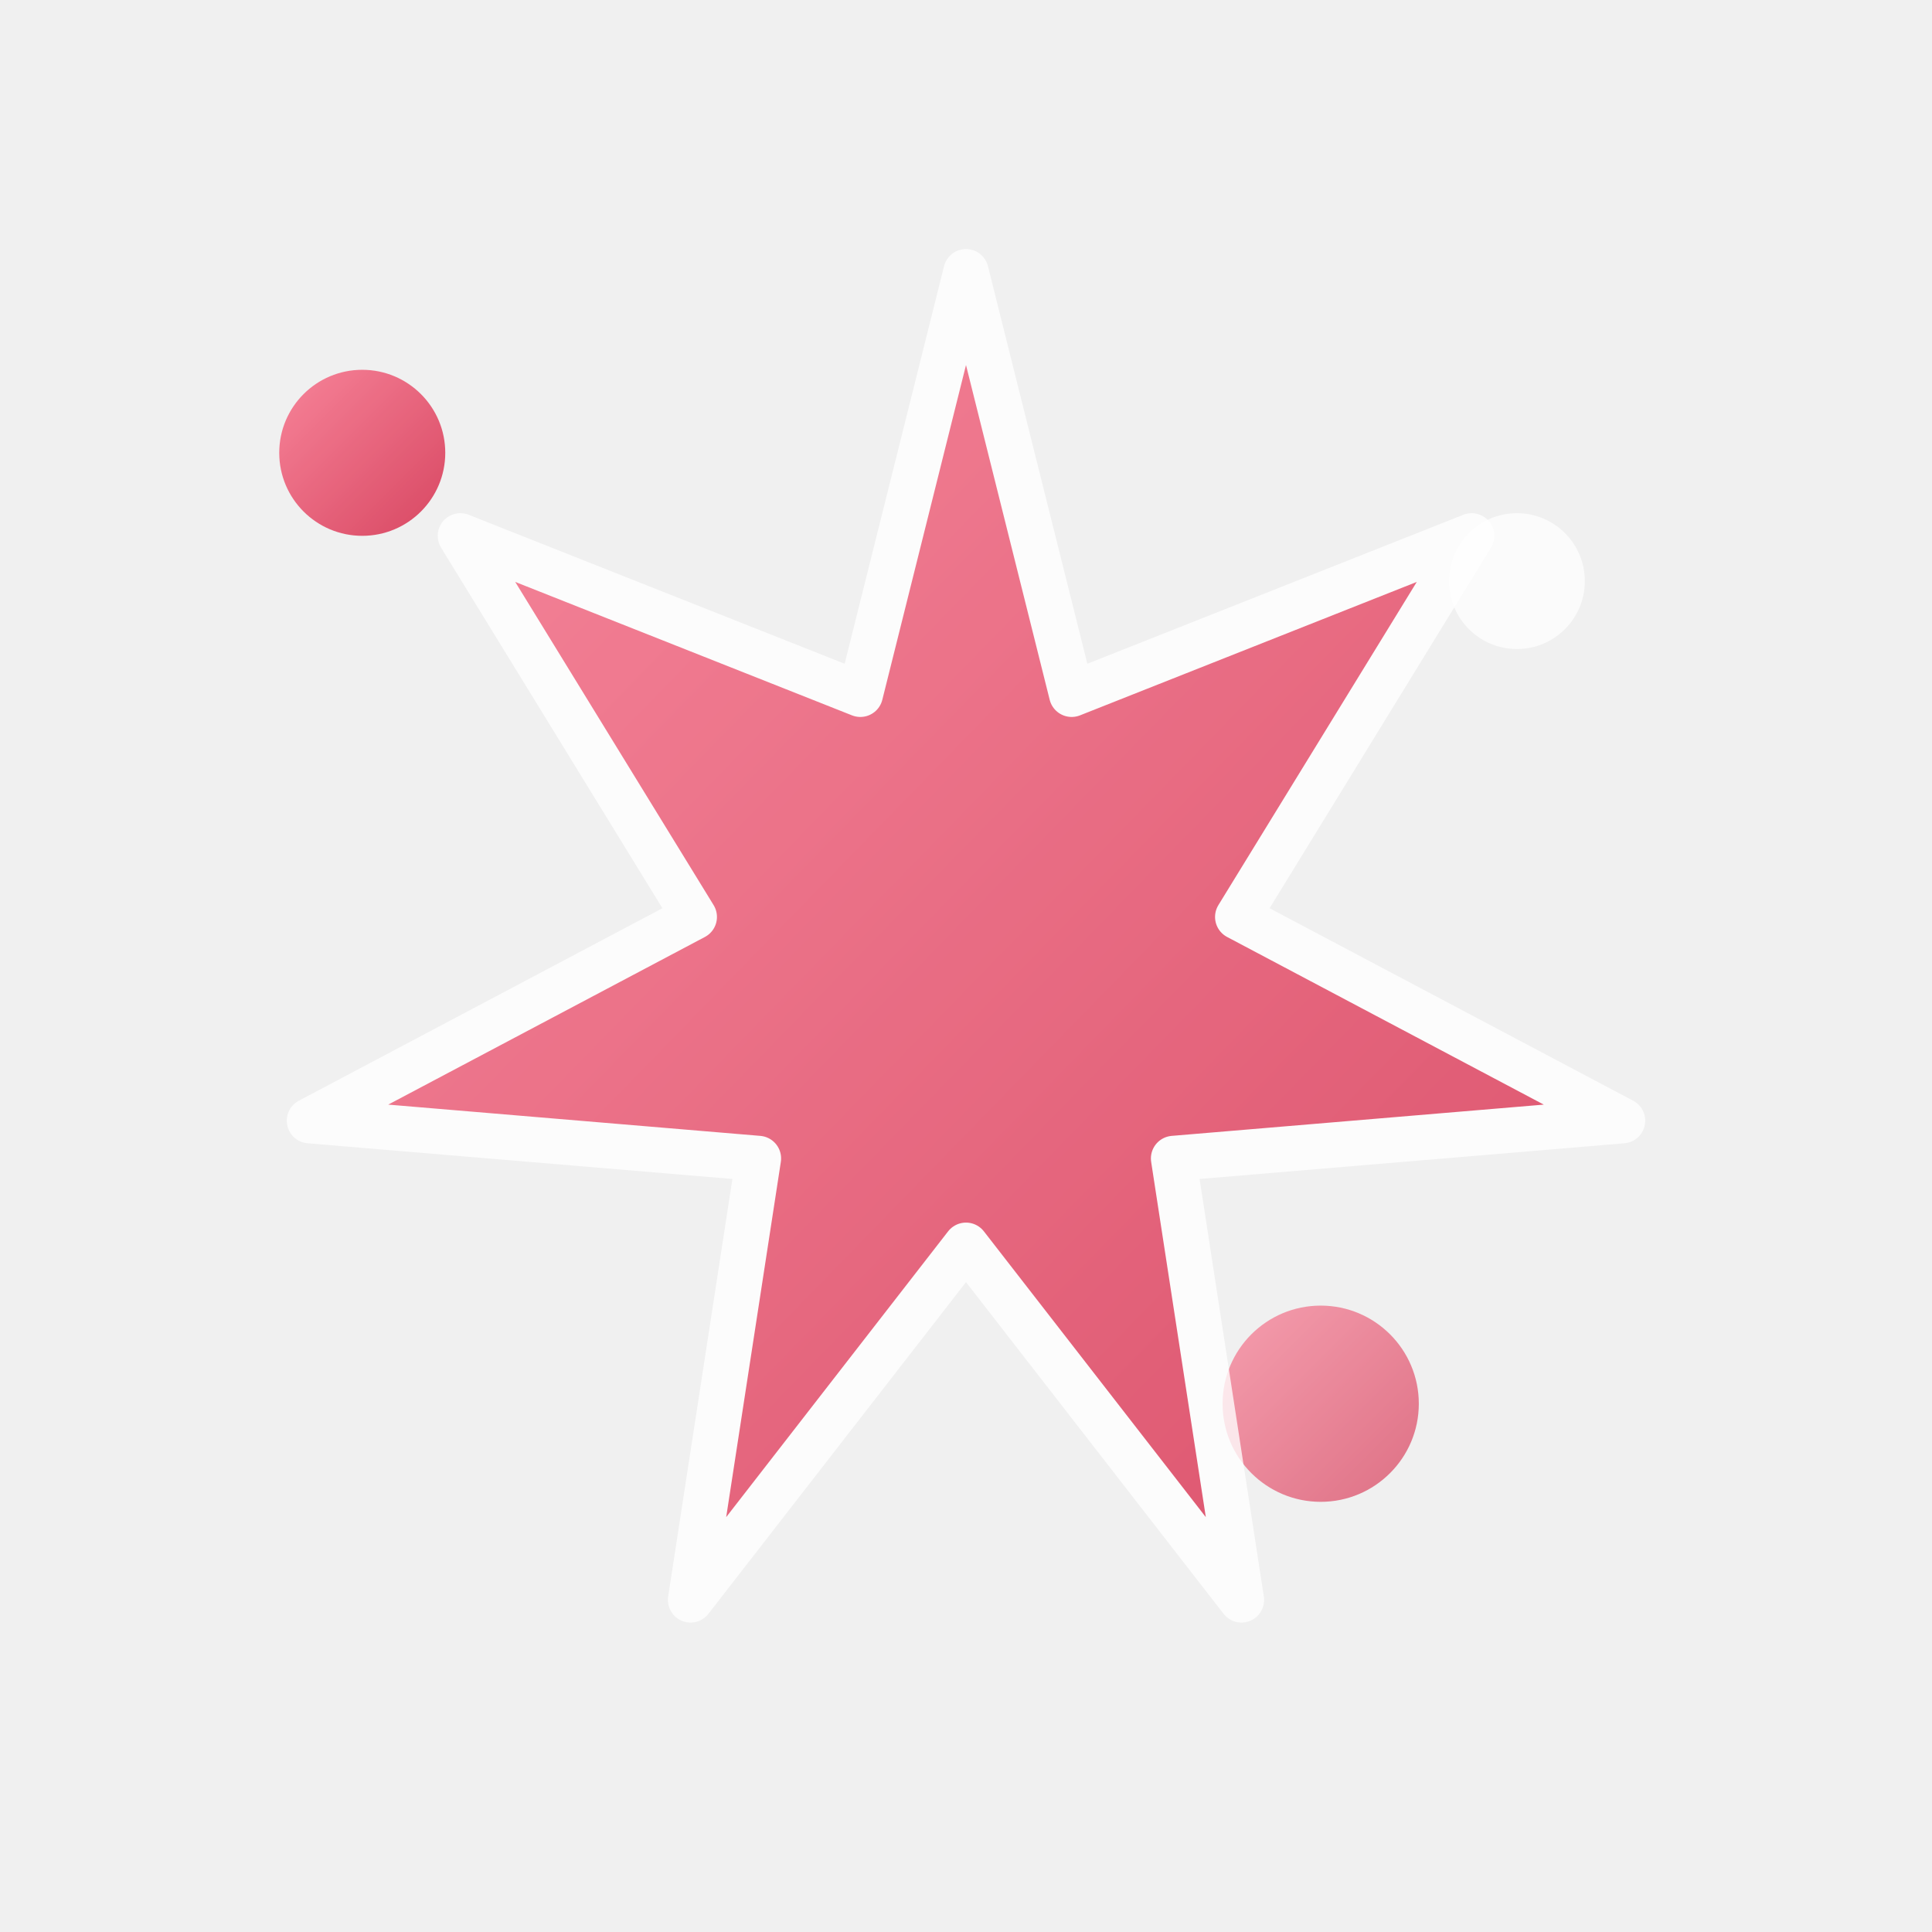
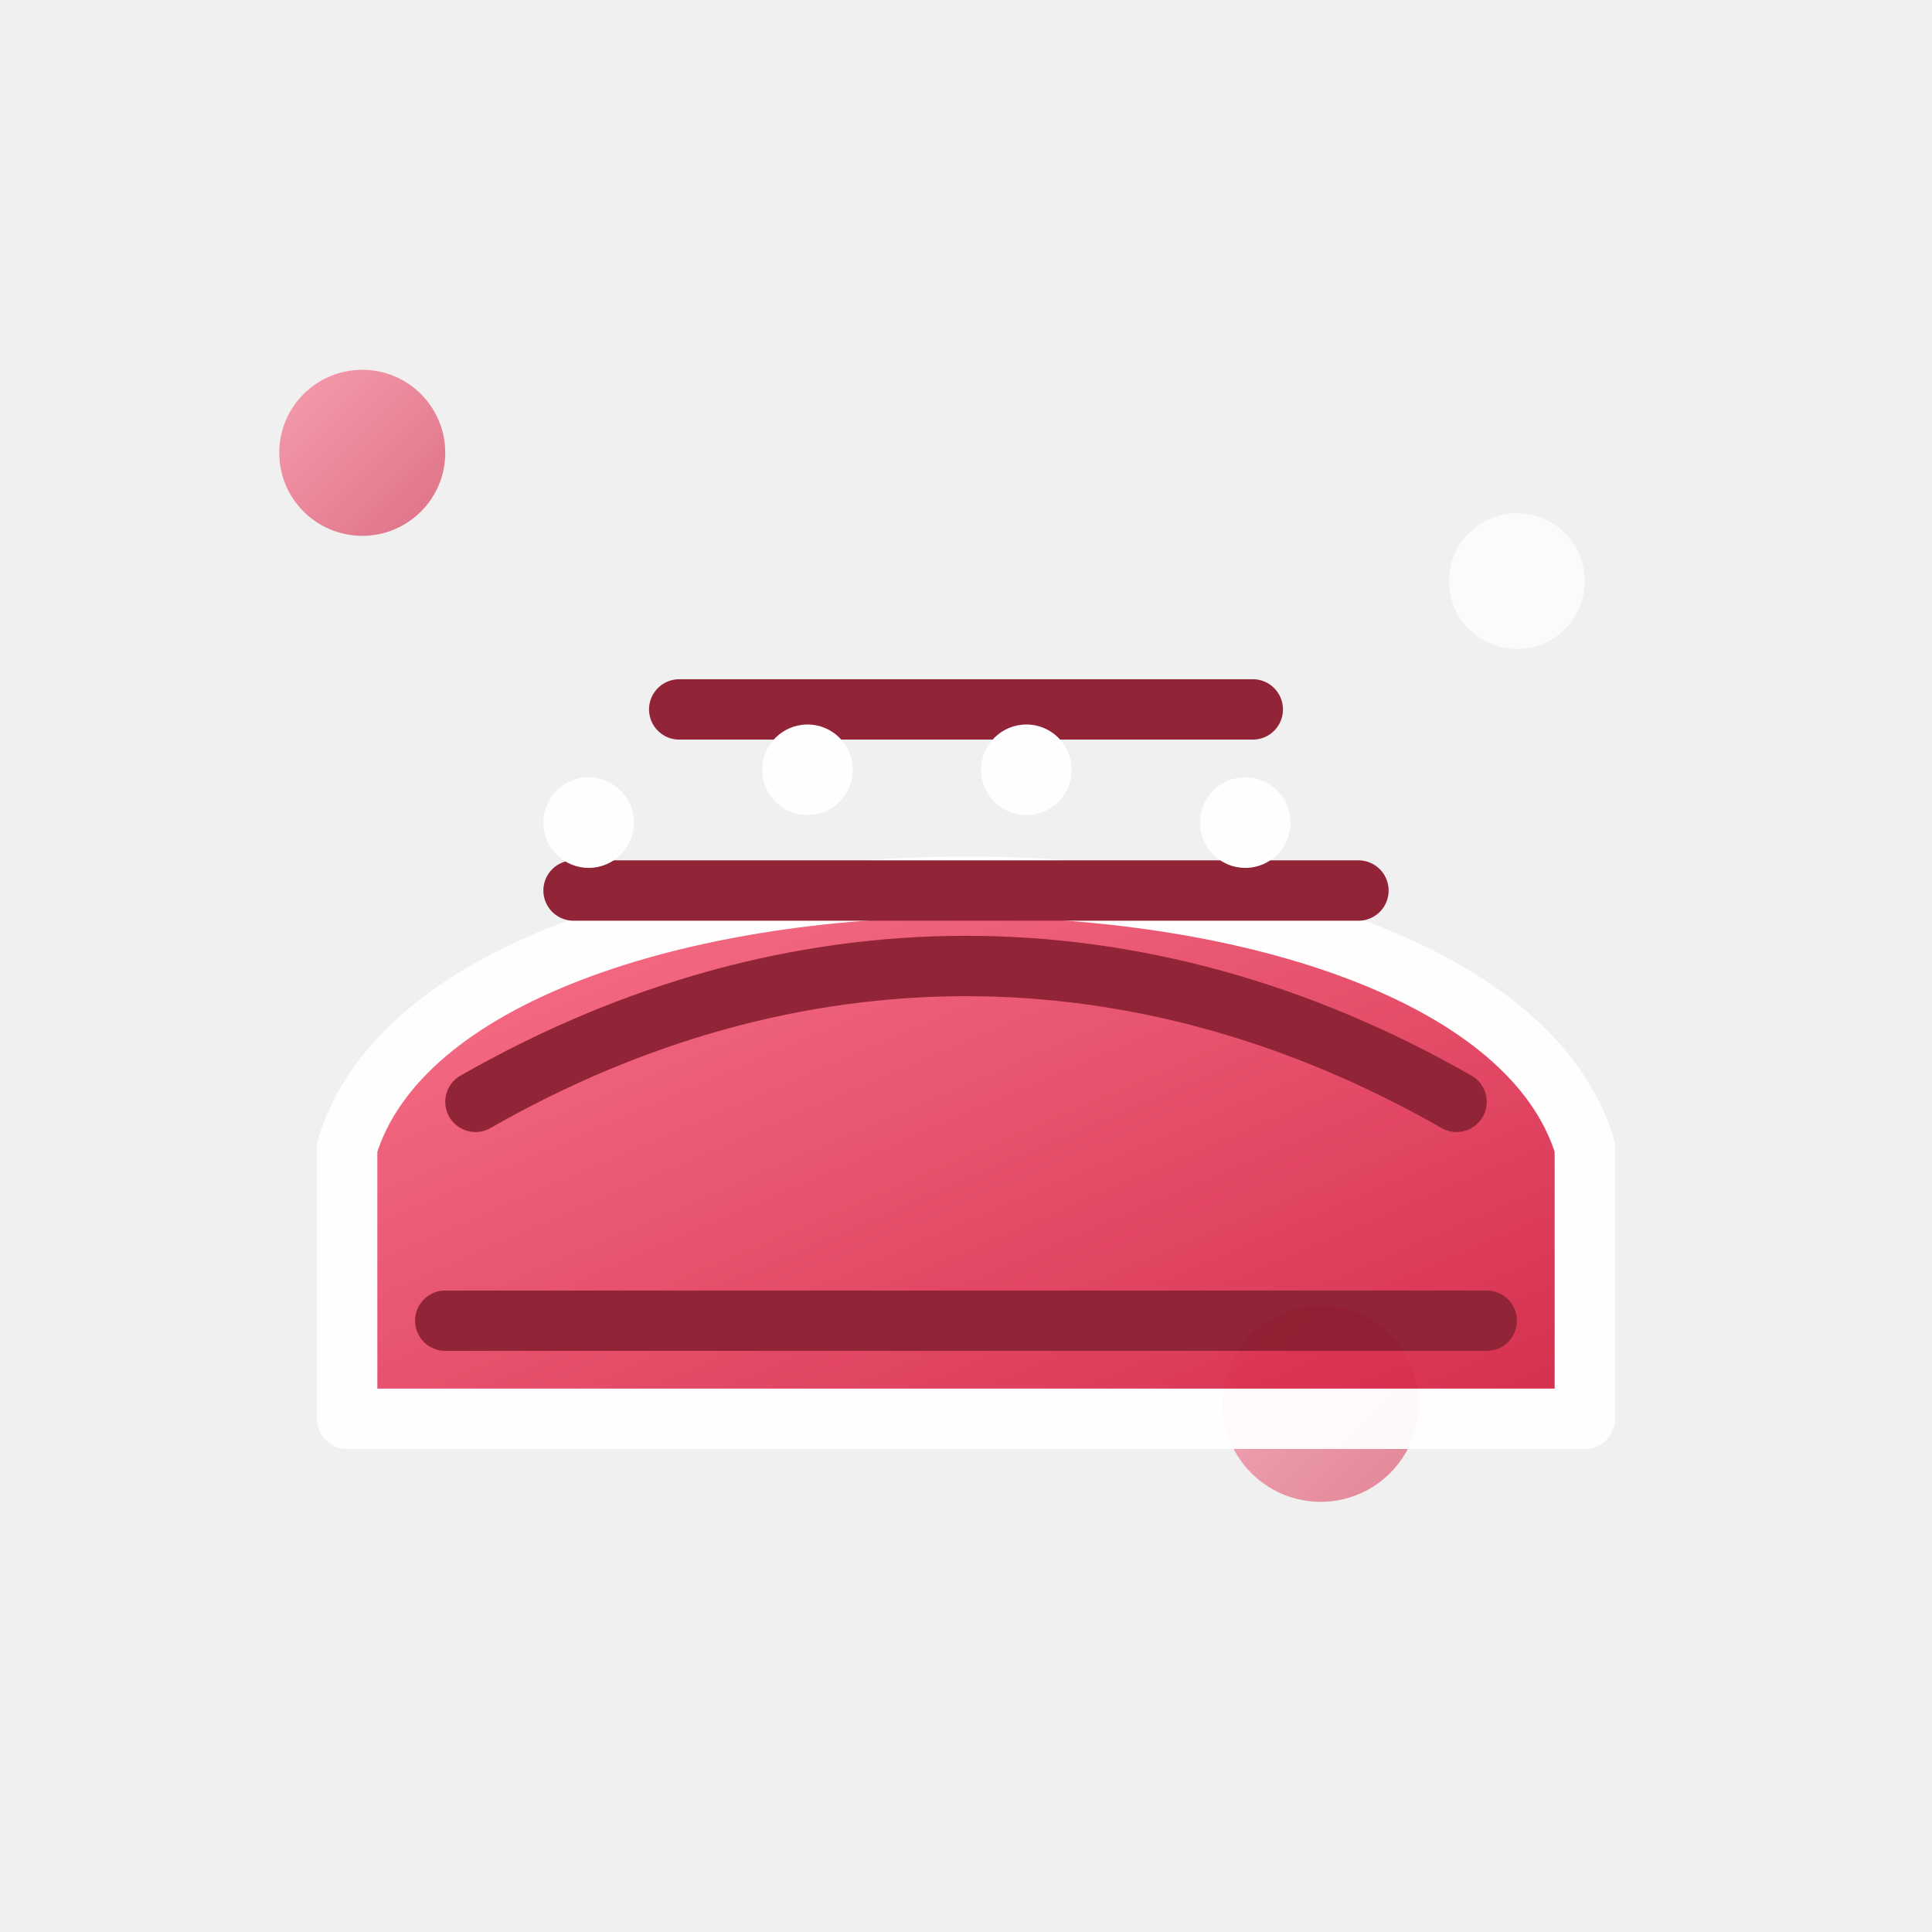
<svg xmlns="http://www.w3.org/2000/svg" viewBox="0 0 512 512" role="img" aria-label="Efecto 4">
  <defs>
    <linearGradient id="grad" x1="0" x2="1" y1="0" y2="1">
      <stop offset="0%" stop-color="hsl(349 92% 70%)" />
      <stop offset="100%" stop-color="hsl(349 72% 48%)" />
    </linearGradient>
  </defs>
  <g transform-origin="256 256">
    <animateTransform attributeName="transform" attributeType="XML" type="rotate" from="-3 256 256" to="3 256 256" dur="1.6s" repeatCount="indefinite" additive="sum" />
-     <circle cx="96" cy="120" r="22" fill="url(#grad)" opacity=".82" />
+     <circle cx="96" cy="120" r="22" fill="url(#grad)" opacity=".62" />
    <circle cx="402" cy="154" r="18" fill="#fff" opacity=".72" />
-     <circle cx="350" cy="372" r="26" fill="url(#grad)" opacity=".62" />
-     <path d="M256 72l28 112 106-42-62 101 102 54-119 10 18 117-73-94-73 94 18-117-119-10 102-54-62-101 106 42 28-112z" fill="url(#grad)" opacity=".78" stroke="#fff" stroke-width="12" stroke-linejoin="round" />
+     <circle cx="350" cy="372" r="26" fill="url(#grad)" opacity=".52" />
+     <g opacity=".94">
+       <path d="M92 304c28-92 300-92 328 0v72H92v-72z" fill="url(#grad)" stroke="#fff" stroke-width="16" stroke-linejoin="round" />
+       <path d="M126 292c84-48 176-48 260 0M152 236h208M180 188h152M118 350h276" fill="none" stroke="hsl(349 72% 32%)" stroke-width="16" stroke-linecap="round" />
+       <circle cx="156" cy="218" r="12" fill="#fff" />
+       <circle cx="214" cy="204" r="12" fill="#fff" />
+       <circle cx="272" cy="204" r="12" fill="#fff" />
+       <circle cx="330" cy="218" r="12" fill="#fff" />
+     </g>
  </g>
</svg>
